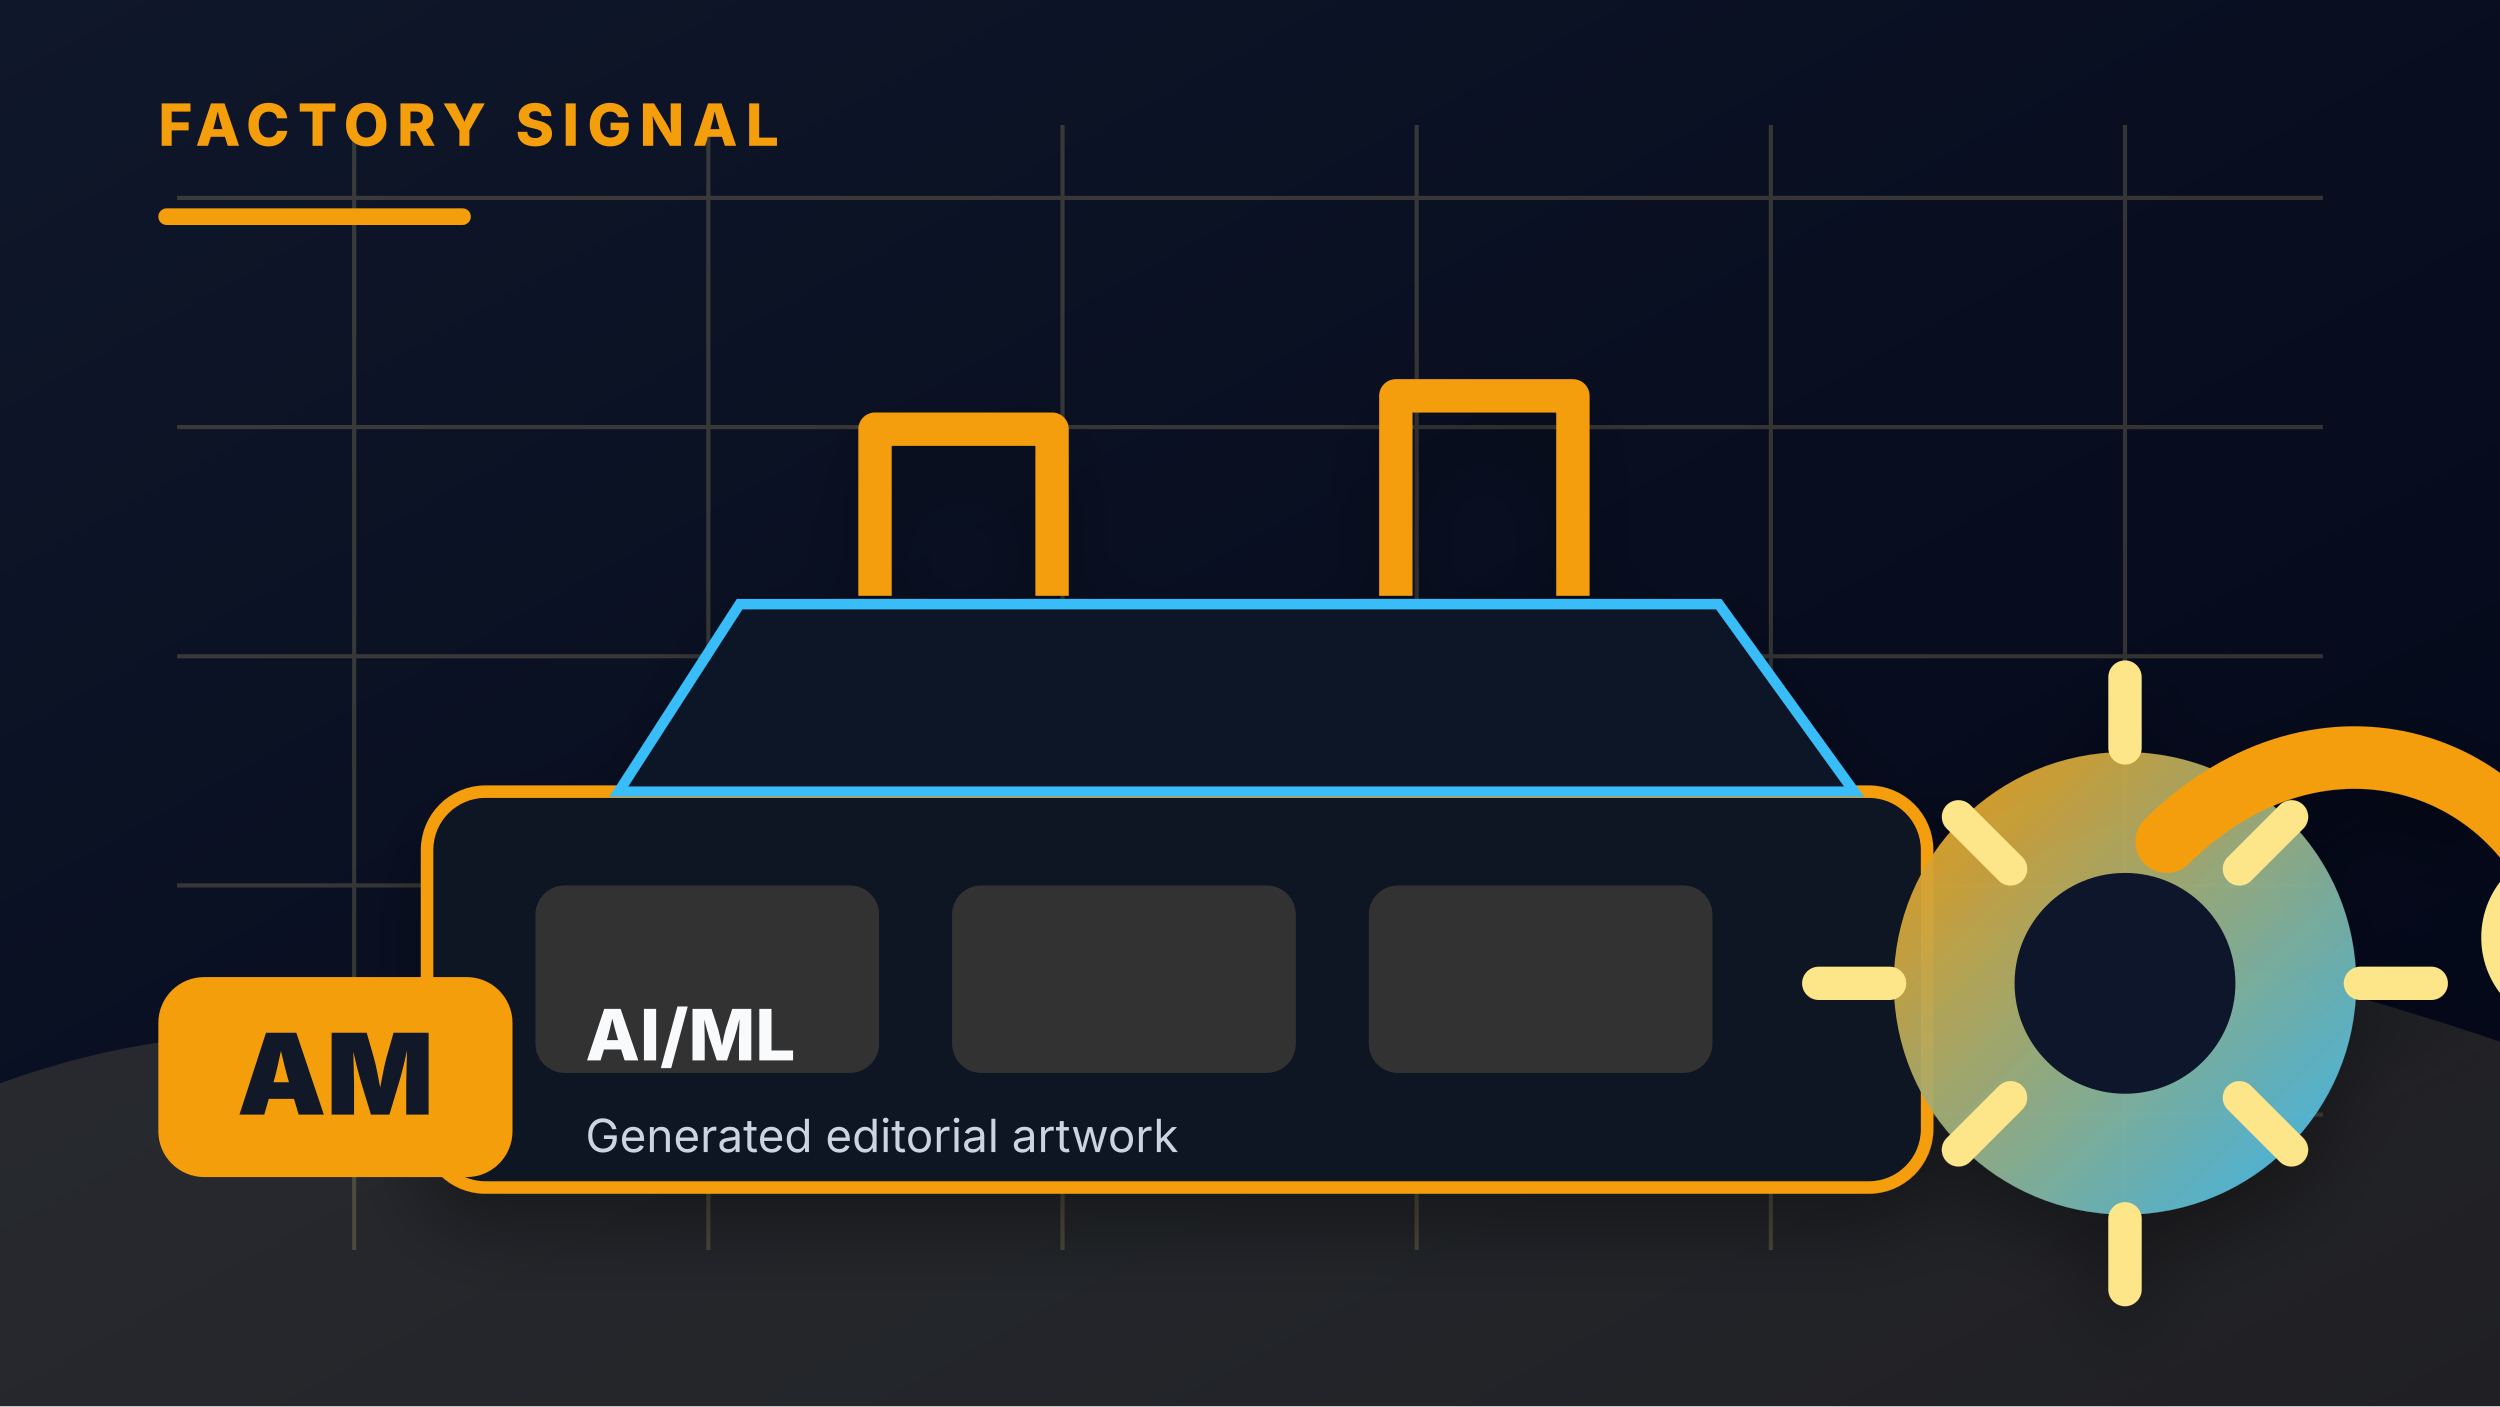
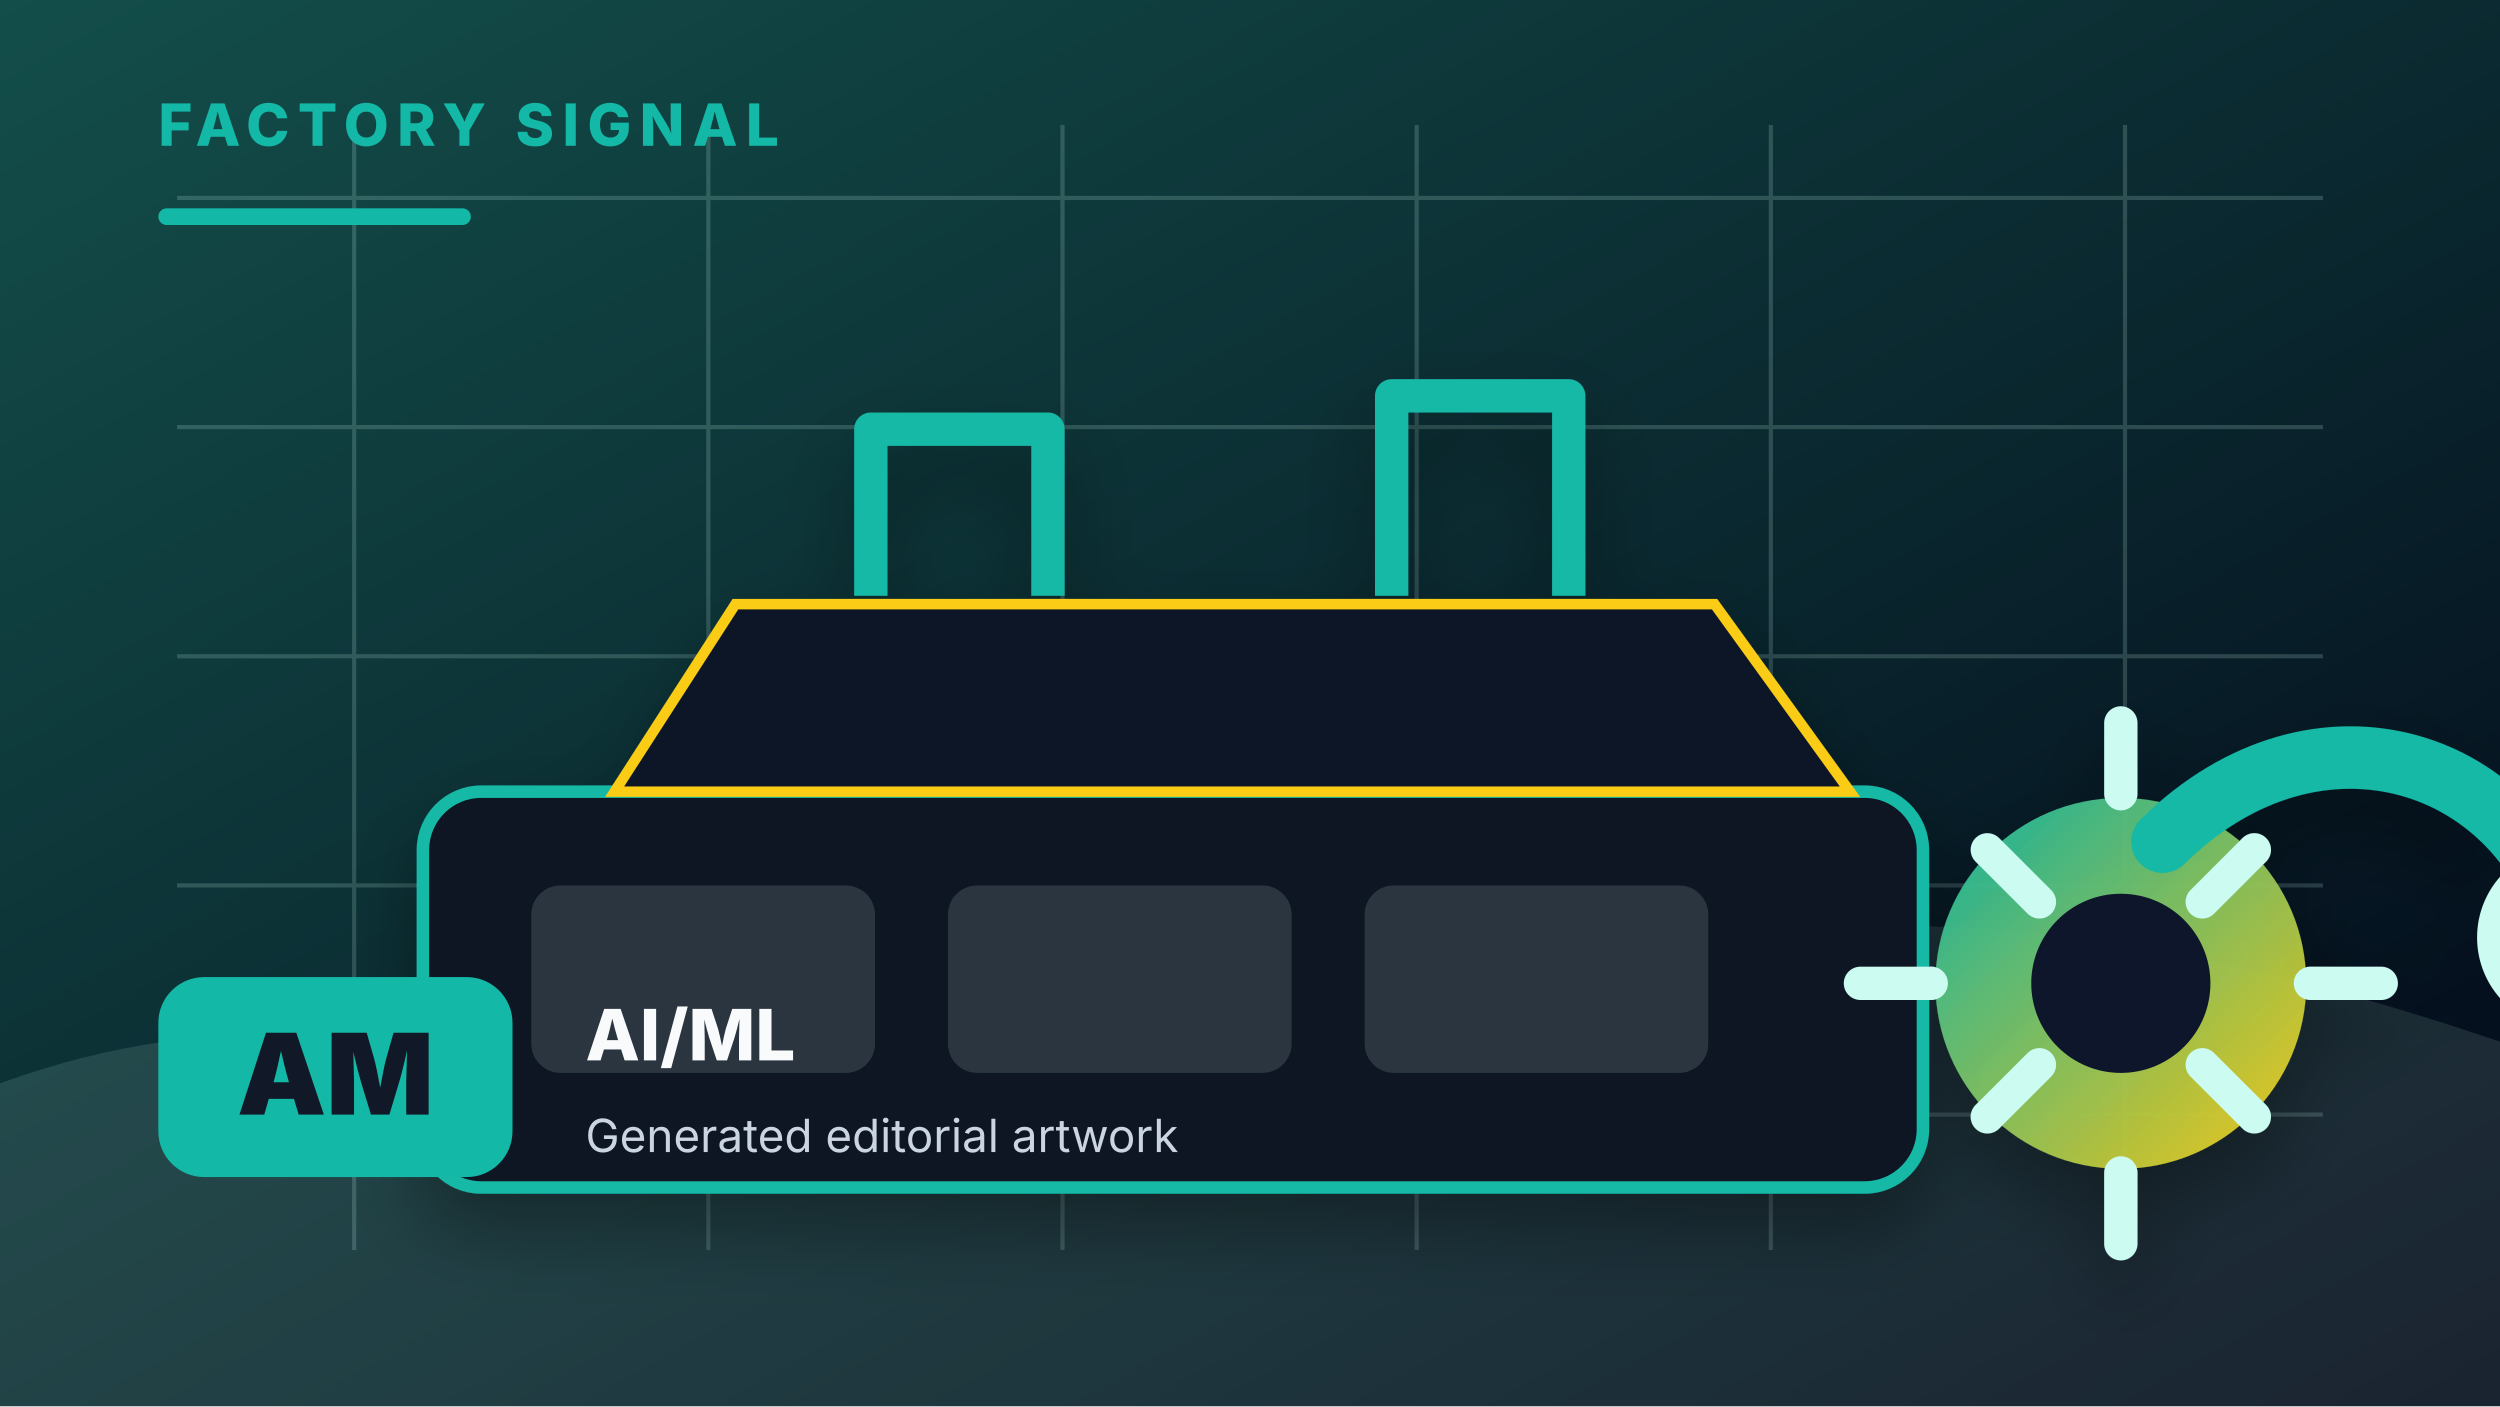
- <svg xmlns="http://www.w3.org/2000/svg" viewBox="0 0 1200 675" role="img" aria-labelledby="title desc">
-   <defs>
-     <linearGradient id="bg" x1="0" y1="0" x2="1" y2="1">
-       <stop offset="0" stop-color="#0f172a" />
-       <stop offset="1" stop-color="#020617" />
-     </linearGradient>
-     <linearGradient id="accent" x1="0" y1="0" x2="1" y2="1">
-       <stop offset="0" stop-color="#f59e0b" />
-       <stop offset="1" stop-color="#38bdf8" />
-     </linearGradient>
-     <filter id="shadow" x="-20%" y="-20%" width="140%" height="140%">
-       <feDropShadow dx="0" dy="18" stdDeviation="18" flood-color="#000000" flood-opacity="0.35" />
-     </filter>
-   </defs>
-   <rect width="1200" height="675" fill="url(#bg)" />
-   <path d="M0 520 C220 440 340 595 560 520 S920 405 1200 500 V675 H0Z" fill="#fde68a" opacity="0.12" />
-   <g opacity="0.18" stroke="#fde68a" stroke-width="2">
-     <path d="M85 95H1115M85 205H1115M85 315H1115M85 425H1115M85 535H1115" />
-     <path d="M170 60V600M340 60V600M510 60V600M680 60V600M850 60V600M1020 60V600" />
-   </g>
-   <g transform="translate(205 120)" filter="url(#shadow)">
-     <rect x="0" y="260" width="720" height="190" rx="28" fill="#0b1220" stroke="#f59e0b" stroke-width="6" />
-     <rect x="52" y="305" width="165" height="90" rx="14" fill="#fde68a" opacity="0.16" />
-     <rect x="252" y="305" width="165" height="90" rx="14" fill="#fde68a" opacity="0.16" />
-     <rect x="452" y="305" width="165" height="90" rx="14" fill="#fde68a" opacity="0.16" />
-     <path d="M92 260 L150 170 H620 L685 260Z" fill="#111827" stroke="#38bdf8" stroke-width="5" />
-     <path d="M215 166 V86 H300 V166M465 166 V70 H550 V166" fill="none" stroke="#f59e0b" stroke-width="16" stroke-linejoin="round" />
-     <circle cx="815" cy="352" r="111" fill="url(#accent)" opacity="0.95" />
-     <circle cx="815" cy="352" r="53" fill="#0f172a" />
-     <g stroke="#fde68a" stroke-width="16" stroke-linecap="round">
-       <path d="M815 205v34M815 499v-34M668 352h34M962 352h-34" />
-       <path d="M735.08 272.08l25 25M894.92 272.08l-25 25M735.08 431.92l25-25M894.92 431.92l-25-25" />
+ <svg xmlns="http://www.w3.org/2000/svg" width="1600" height="900" viewBox="0 0 1600 900" role="img" aria-labelledby="title desc">
+   <g transform="scale(1.333333)">
+     <defs>
+       <linearGradient id="bg" x1="0" y1="0" x2="1" y2="1">
+         <stop offset="0" stop-color="#134e4a" />
+         <stop offset="1" stop-color="#020617" />
+       </linearGradient>
+       <linearGradient id="accent" x1="0" y1="0" x2="1" y2="1">
+         <stop offset="0" stop-color="#14b8a6" />
+         <stop offset="1" stop-color="#facc15" />
+       </linearGradient>
+       <filter id="shadow" x="-20%" y="-20%" width="140%" height="140%">
+         <feDropShadow dx="0" dy="18" stdDeviation="18" flood-color="#000000" flood-opacity="0.35" />
+       </filter>
+     </defs>
+     <rect width="1200" height="675" fill="url(#bg)" />
+     <path d="M0 520 C220 440 340 595 560 520 S920 405 1200 500 V675 H0Z" fill="#ccfbf1" opacity="0.12" />
+     <g opacity="0.18" stroke="#ccfbf1" stroke-width="2">
+       <path d="M85 95H1115M85 205H1115M85 315H1115M85 425H1115M85 535H1115" />
+       <path d="M170 60V600M340 60V600M510 60V600M680 60V600M850 60V600M1020 60V600" />
    </g>
-     <path d="M835 284 C910 210 1010 245 1030 330" fill="none" stroke="#f59e0b" stroke-width="30" stroke-linecap="round" />
-     <path d="M1030 330 l166 58" stroke="#38bdf8" stroke-width="34" stroke-linecap="round" />
-     <circle cx="1030" cy="330" r="38" fill="#0f172a" stroke="#fde68a" stroke-width="12" />
-     <path d="M1196 388 l54 -35M1196 388 l46 45" stroke="#f59e0b" stroke-width="18" stroke-linecap="round" />
-   </g>
-   <g transform="translate(76 70)">
-     <text x="0" y="0" fill="#f59e0b" font-family="Inter, Arial, sans-serif" font-size="28" font-weight="800" letter-spacing="4">FACTORY SIGNAL</text>
-     <rect x="0" y="30" width="150" height="8" rx="4" fill="#f59e0b" />
-   </g>
-   <g transform="translate(76 535)">
-     <rect x="0" y="-66" width="170" height="96" rx="22" fill="#f59e0b" />
-     <text x="85" y="0" text-anchor="middle" fill="#111827" font-family="Inter, Arial, sans-serif" font-size="54" font-weight="900">AM</text>
-     <text x="205" y="-26" fill="#f8fafc" font-family="Inter, Arial, sans-serif" font-size="34" font-weight="800">AI/ML</text>
-     <text x="205" y="18" fill="#cbd5e1" font-family="Inter, Arial, sans-serif" font-size="22">Generated editorial artwork</text>
+     <g transform="translate(203 120)" filter="url(#shadow)">
+       <rect x="0" y="260" width="720" height="190" rx="28" fill="#0b1220" stroke="#14b8a6" stroke-width="6" />
+       <rect x="52" y="305" width="165" height="90" rx="14" fill="#ccfbf1" opacity="0.16" />
+       <rect x="252" y="305" width="165" height="90" rx="14" fill="#ccfbf1" opacity="0.16" />
+       <rect x="452" y="305" width="165" height="90" rx="14" fill="#ccfbf1" opacity="0.16" />
+       <path d="M92 260 L150 170 H620 L685 260Z" fill="#111827" stroke="#facc15" stroke-width="5" />
+       <path d="M215 166 V86 H300 V166M465 166 V70 H550 V166" fill="none" stroke="#14b8a6" stroke-width="16" stroke-linejoin="round" />
+       <circle cx="815" cy="352" r="89" fill="url(#accent)" opacity="0.95" />
+       <circle cx="815" cy="352" r="43" fill="#0f172a" />
+       <g stroke="#ccfbf1" stroke-width="16" stroke-linecap="round">
+         <path d="M815 227v34M815 477v-34M690 352h34M940 352h-34" />
+         <path d="M750.92 287.92l25 25M879.08 287.92l-25 25M750.92 416.08l25-25M879.08 416.08l-25-25" />
+       </g>
+       <path d="M835 284 C910 210 1010 245 1030 330" fill="none" stroke="#14b8a6" stroke-width="30" stroke-linecap="round" />
+       <path d="M1030 330 l252 58" stroke="#facc15" stroke-width="34" stroke-linecap="round" />
+       <circle cx="1030" cy="330" r="38" fill="#0f172a" stroke="#ccfbf1" stroke-width="12" />
+       <path d="M1282 388 l54 -35M1282 388 l46 45" stroke="#14b8a6" stroke-width="18" stroke-linecap="round" />
+     </g>
+     <g transform="translate(76 70)">
+       <text x="0" y="0" fill="#14b8a6" font-family="Inter, Arial, sans-serif" font-size="28" font-weight="800" letter-spacing="4">FACTORY SIGNAL</text>
+       <rect x="0" y="30" width="150" height="8" rx="4" fill="#14b8a6" />
+     </g>
+     <g transform="translate(76 535)">
+       <rect x="0" y="-66" width="170" height="96" rx="22" fill="#14b8a6" />
+       <text x="85" y="0" text-anchor="middle" fill="#111827" font-family="Inter, Arial, sans-serif" font-size="54" font-weight="900">AM</text>
+       <text x="205" y="-26" fill="#f8fafc" font-family="Inter, Arial, sans-serif" font-size="34" font-weight="800">AI/ML</text>
+       <text x="205" y="18" fill="#cbd5e1" font-family="Inter, Arial, sans-serif" font-size="22">Generated editorial artwork</text>
+     </g>
  </g>
</svg>
